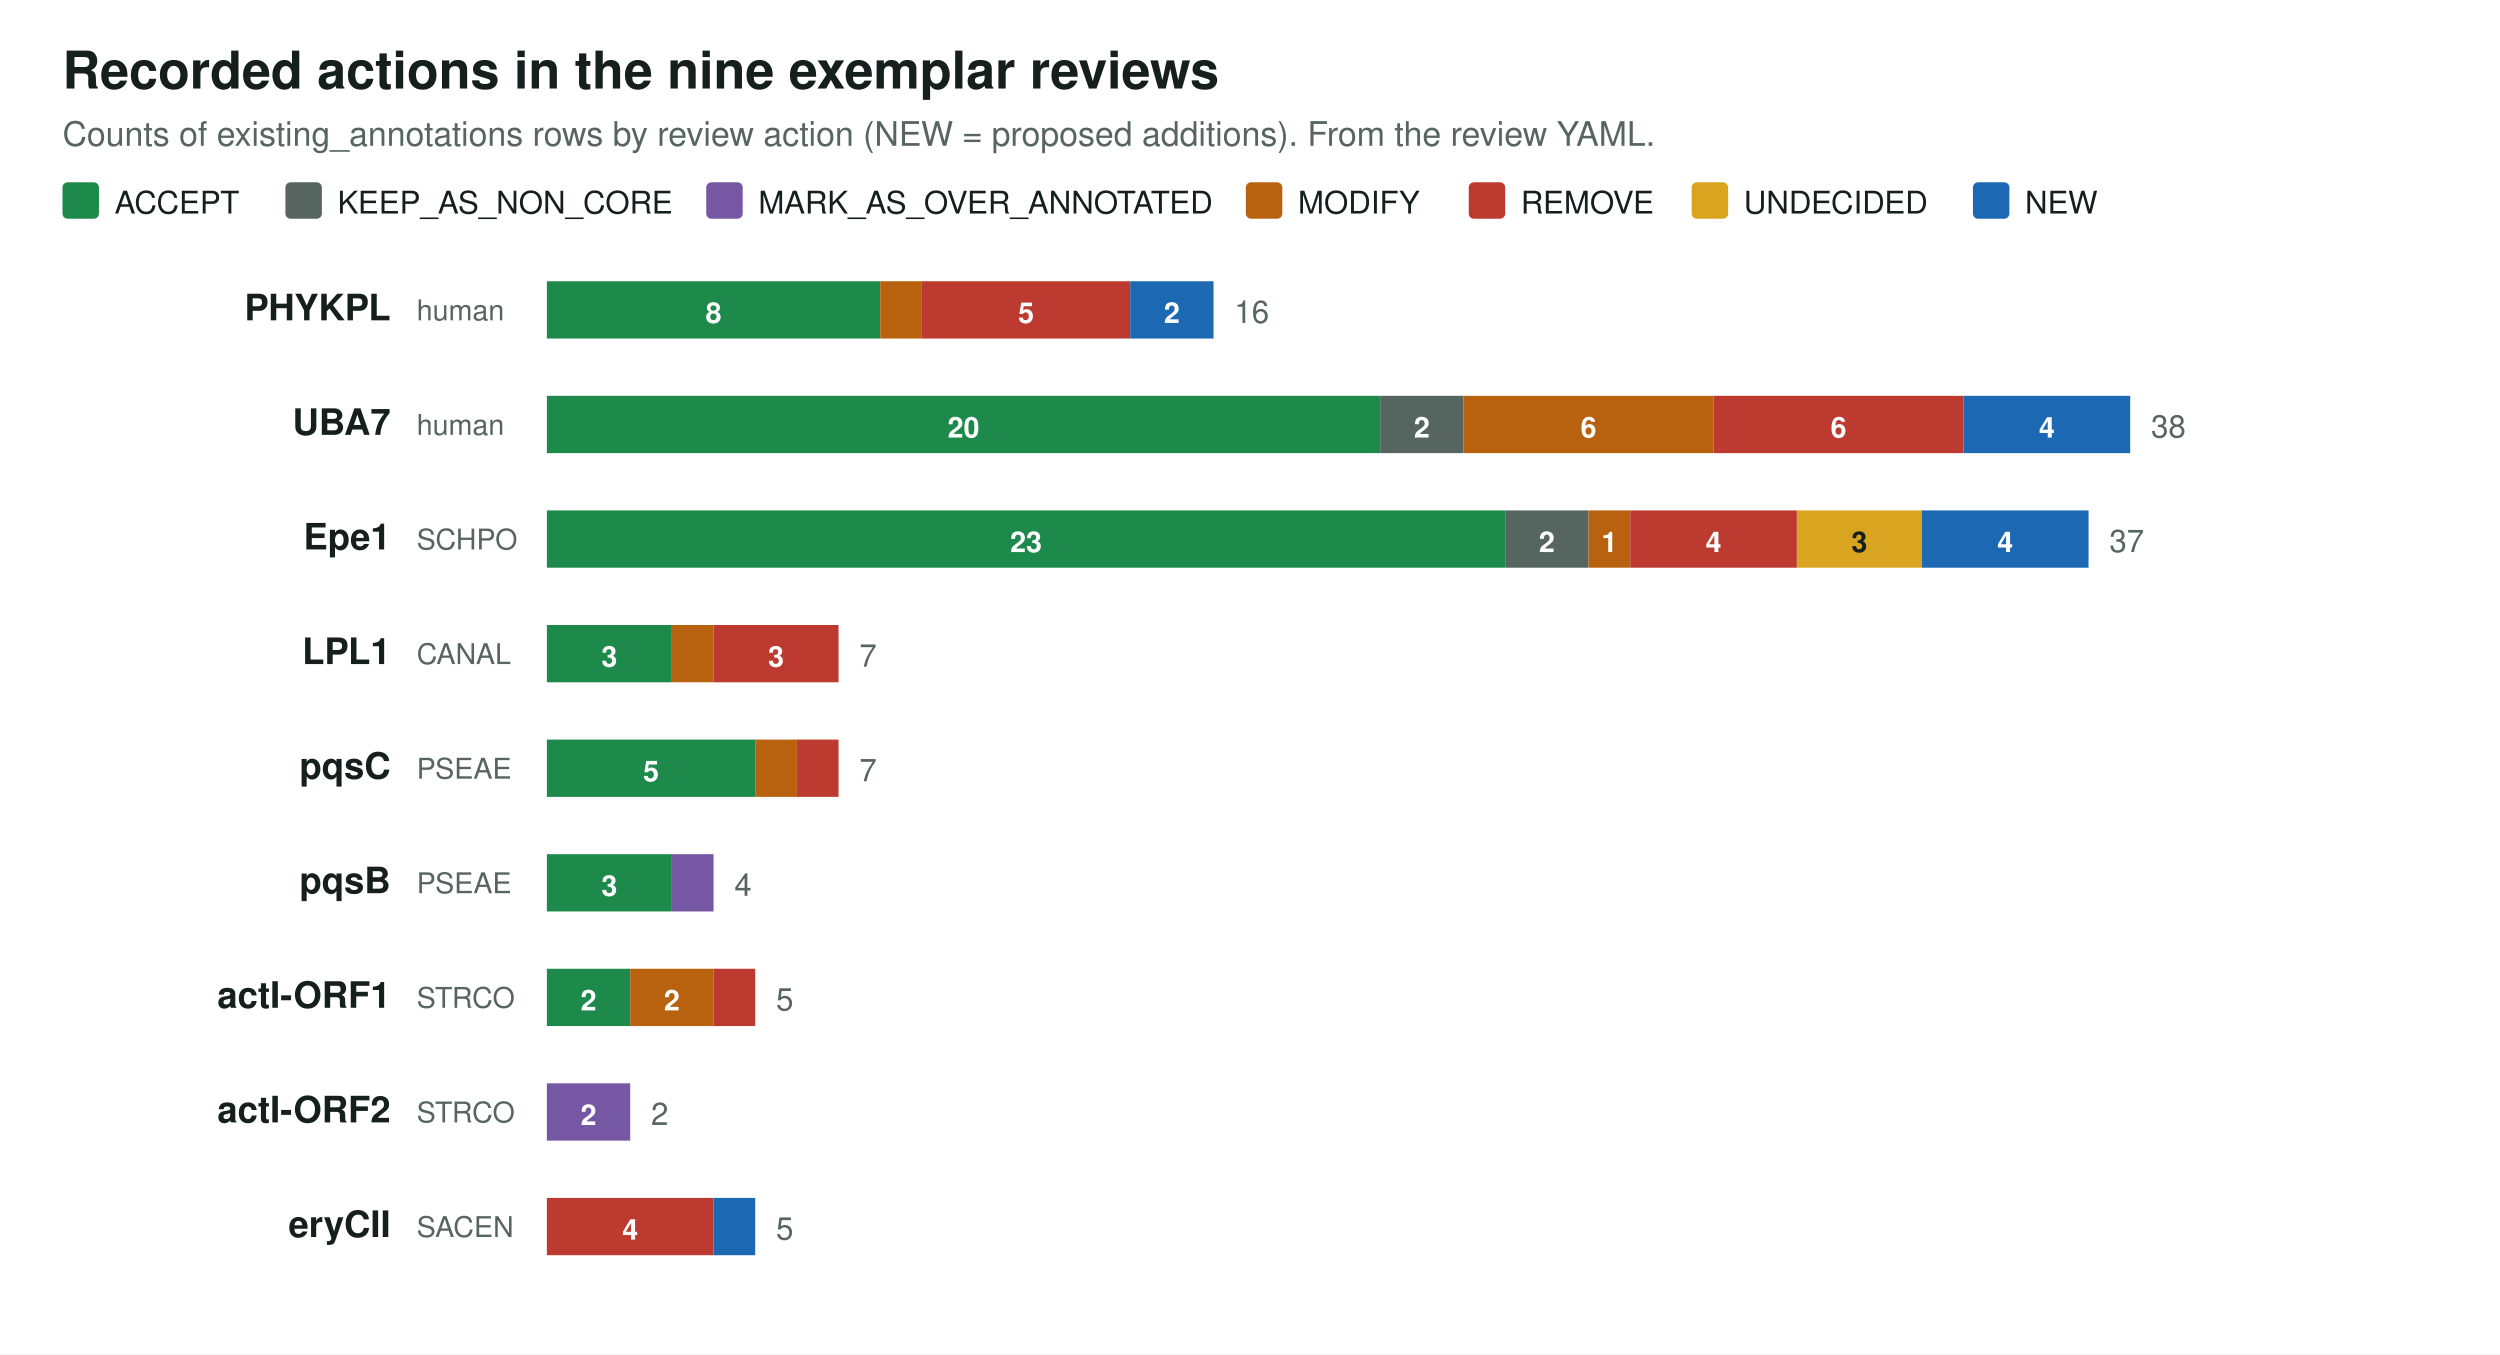
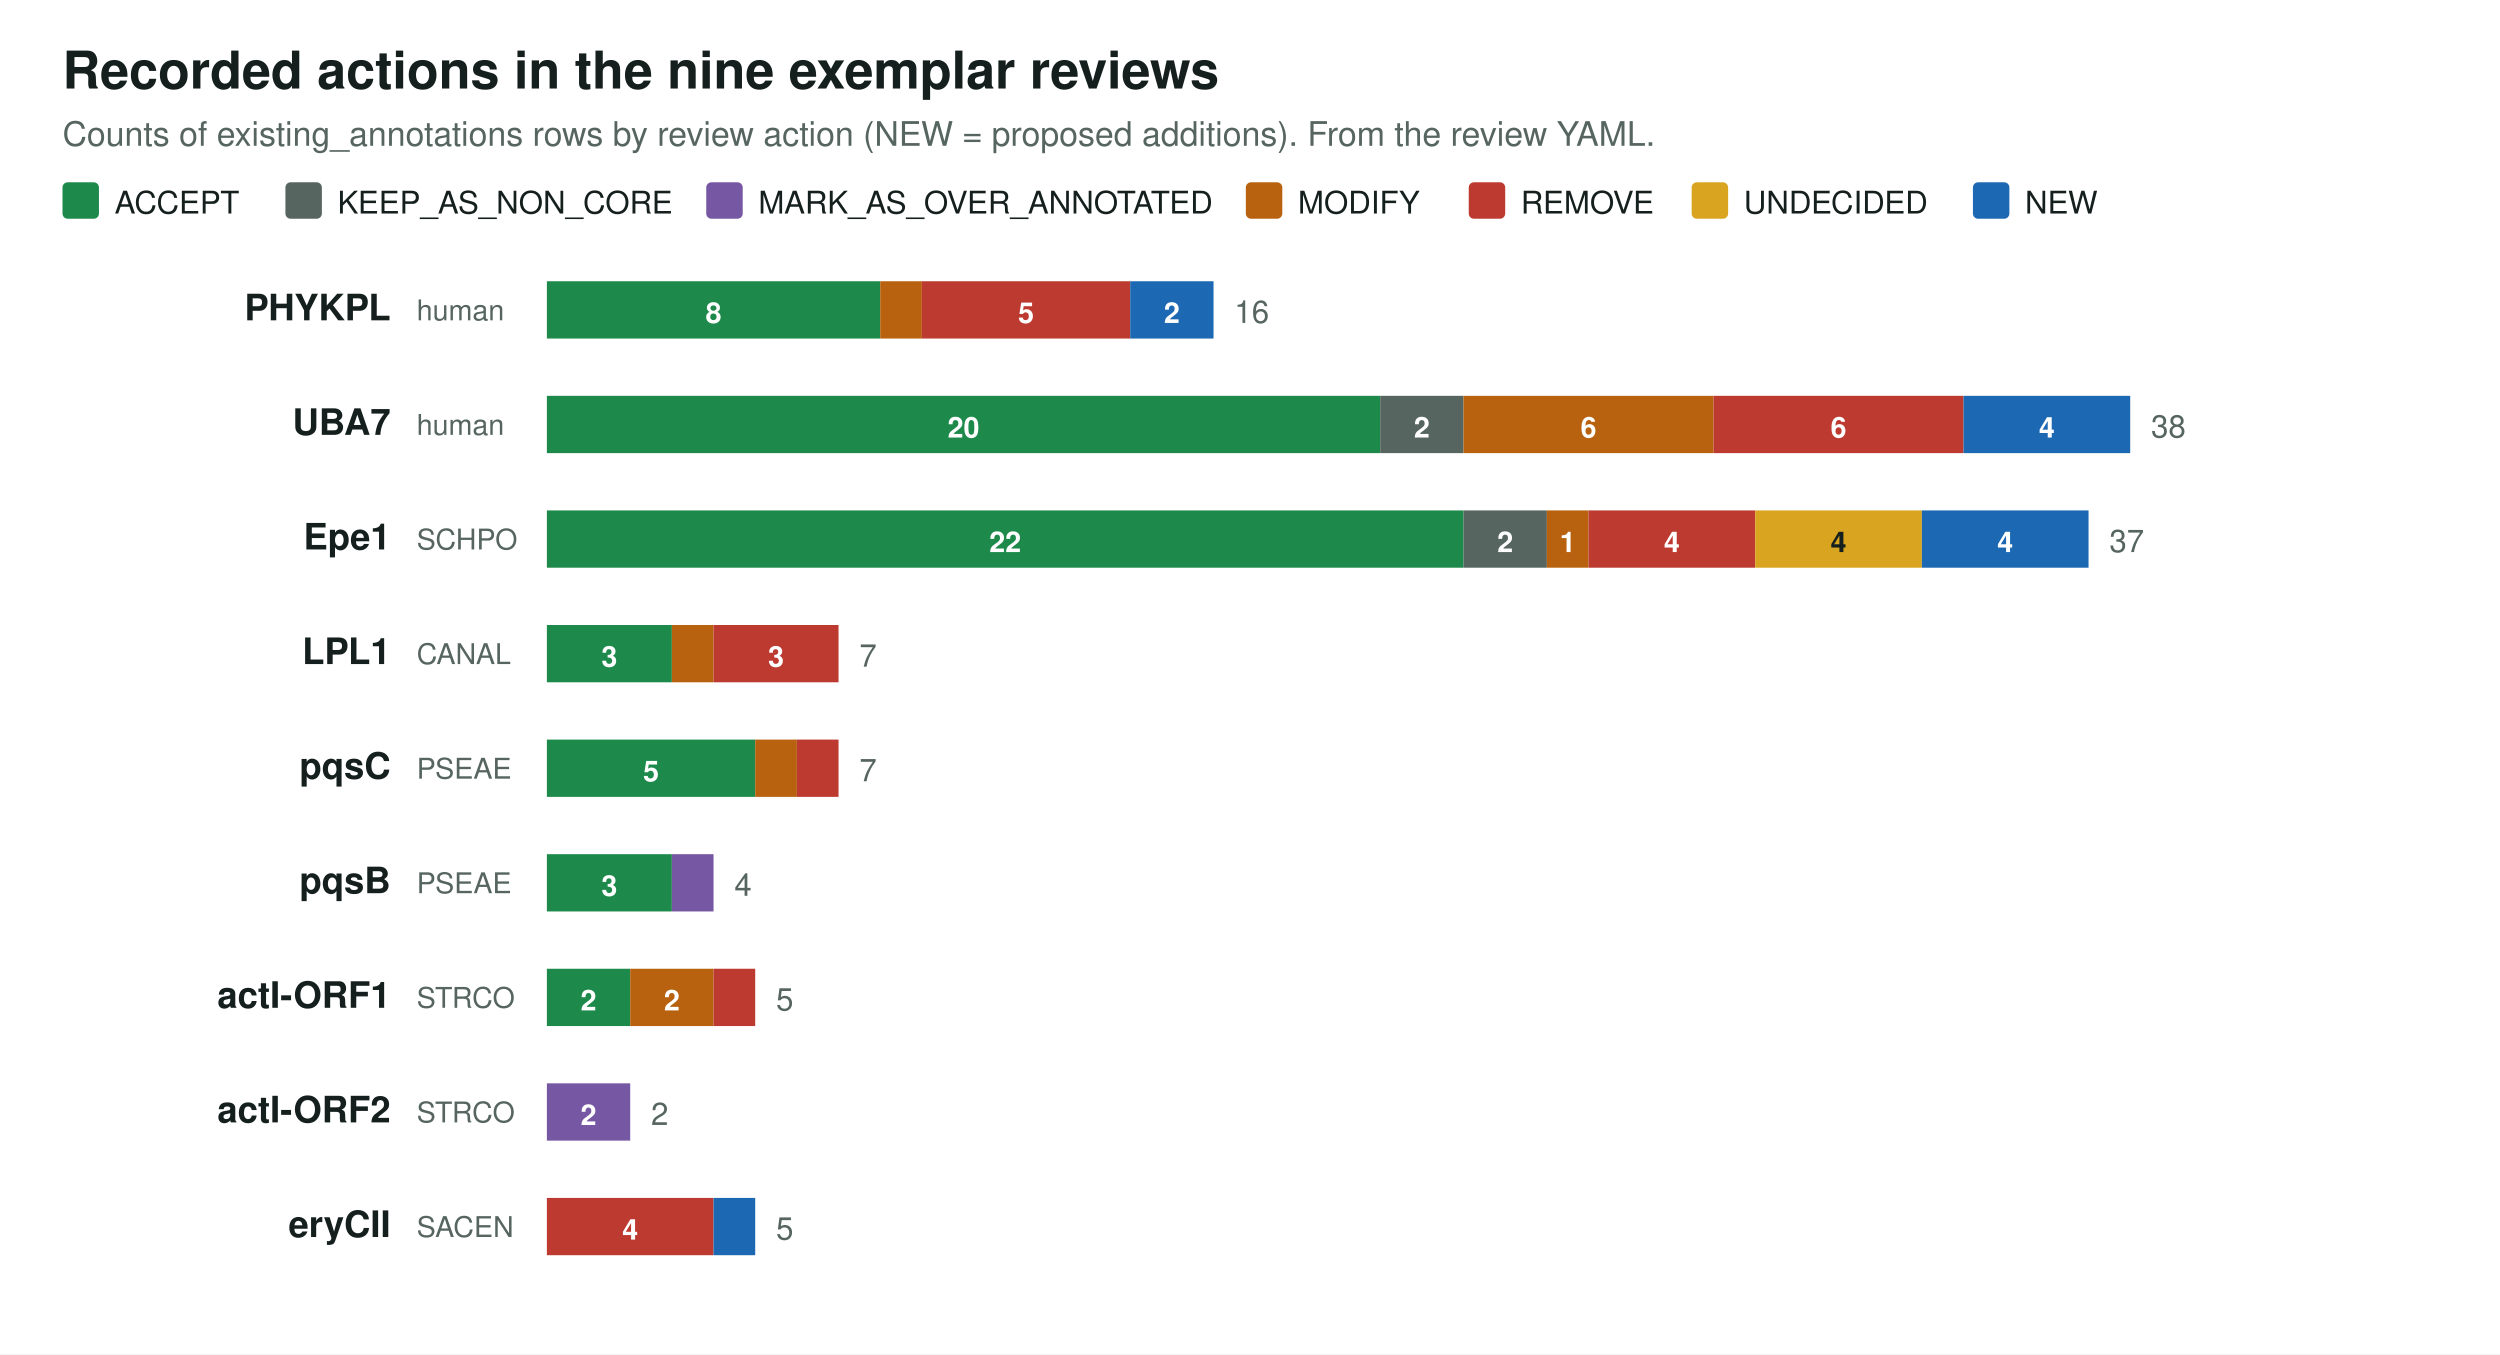
<svg xmlns="http://www.w3.org/2000/svg" viewBox="0 0 960 520" width="960" height="520" font-family="Helvetica, Arial, sans-serif">
  <rect width="960" height="520" fill="#ffffff" />
  <text x="24" y="34" font-size="20" font-weight="bold" fill="#15201e">Recorded actions in the nine exemplar reviews</text>
  <text x="24" y="56" font-size="13" fill="#56655f">Counts of existing_annotations rows by review action (NEW = proposed additions). From the review YAML.</text>
  <rect x="24" y="70" width="14" height="14" rx="2" fill="#1d8a4b" />
  <text x="44" y="82" font-size="12" fill="#15201e">ACCEPT</text>
  <rect x="109.6" y="70" width="14" height="14" rx="2" fill="#56655f" />
  <text x="129.6" y="82" font-size="12" fill="#15201e">KEEP_AS_NON_CORE</text>
  <rect x="271.2" y="70" width="14" height="14" rx="2" fill="#7657a3" />
  <text x="291.2" y="82" font-size="12" fill="#15201e">MARK_AS_OVER_ANNOTATED</text>
  <rect x="478.4" y="70" width="14" height="14" rx="2" fill="#b8620f" />
  <text x="498.4" y="82" font-size="12" fill="#15201e">MODIFY</text>
  <rect x="564.0" y="70" width="14" height="14" rx="2" fill="#bd3a30" />
  <text x="584.0" y="82" font-size="12" fill="#15201e">REMOVE</text>
  <rect x="649.6" y="70" width="14" height="14" rx="2" fill="#d9a520" />
  <text x="669.6" y="82" font-size="12" fill="#15201e">UNDECIDED</text>
  <rect x="757.6" y="70" width="14" height="14" rx="2" fill="#1d68b3" />
  <text x="777.6" y="82" font-size="12" fill="#15201e">NEW</text>
  <text x="150" y="123" font-size="14" text-anchor="end" font-weight="bold" fill="#15201e">PHYKPL</text>
  <text x="160" y="123" font-size="11" fill="#56655f">human</text>
  <rect x="210" y="108" width="128" height="22" fill="#1d8a4b" />
  <text x="274" y="124" font-size="11" text-anchor="middle" fill="#ffffff" font-weight="bold">8</text>
  <rect x="338" y="108" width="16" height="22" fill="#b8620f" />
  <rect x="354" y="108" width="80" height="22" fill="#bd3a30" />
  <text x="394" y="124" font-size="11" text-anchor="middle" fill="#ffffff" font-weight="bold">5</text>
  <rect x="434" y="108" width="32" height="22" fill="#1d68b3" />
  <text x="450" y="124" font-size="11" text-anchor="middle" fill="#ffffff" font-weight="bold">2</text>
  <text x="474" y="124" font-size="12" fill="#56655f">16</text>
  <text x="150" y="167" font-size="14" text-anchor="end" font-weight="bold" fill="#15201e">UBA7</text>
  <text x="160" y="167" font-size="11" fill="#56655f">human</text>
  <rect x="210" y="152" width="320" height="22" fill="#1d8a4b" />
  <text x="370" y="168" font-size="11" text-anchor="middle" fill="#ffffff" font-weight="bold">20</text>
  <rect x="530" y="152" width="32" height="22" fill="#56655f" />
  <text x="546" y="168" font-size="11" text-anchor="middle" fill="#ffffff" font-weight="bold">2</text>
  <rect x="562" y="152" width="96" height="22" fill="#b8620f" />
  <text x="610" y="168" font-size="11" text-anchor="middle" fill="#ffffff" font-weight="bold">6</text>
  <rect x="658" y="152" width="96" height="22" fill="#bd3a30" />
  <text x="706" y="168" font-size="11" text-anchor="middle" fill="#ffffff" font-weight="bold">6</text>
  <rect x="754" y="152" width="64" height="22" fill="#1d68b3" />
  <text x="786" y="168" font-size="11" text-anchor="middle" fill="#ffffff" font-weight="bold">4</text>
  <text x="826" y="168" font-size="12" fill="#56655f">38</text>
  <text x="150" y="211" font-size="14" text-anchor="end" font-weight="bold" fill="#15201e">Epe1</text>
  <text x="160" y="211" font-size="11" fill="#56655f">SCHPO</text>
-   <rect x="210" y="196" width="368" height="22" fill="#1d8a4b" />
-   <text x="394" y="212" font-size="11" text-anchor="middle" fill="#ffffff" font-weight="bold">23</text>
-   <rect x="578" y="196" width="32" height="22" fill="#56655f" />
-   <text x="594" y="212" font-size="11" text-anchor="middle" fill="#ffffff" font-weight="bold">2</text>
-   <rect x="610" y="196" width="16" height="22" fill="#b8620f" />
-   <text x="618" y="212" font-size="11" text-anchor="middle" fill="#ffffff" font-weight="bold">1</text>
-   <rect x="626" y="196" width="64" height="22" fill="#bd3a30" />
-   <text x="658" y="212" font-size="11" text-anchor="middle" fill="#ffffff" font-weight="bold">4</text>
-   <rect x="690" y="196" width="48" height="22" fill="#d9a520" />
-   <text x="714" y="212" font-size="11" text-anchor="middle" fill="#15201e" font-weight="bold">3</text>
+   <rect x="210" y="196" width="352" height="22" fill="#1d8a4b" />
+   <text x="386" y="212" font-size="11" text-anchor="middle" fill="#ffffff" font-weight="bold">22</text>
+   <rect x="562" y="196" width="32" height="22" fill="#56655f" />
+   <text x="578" y="212" font-size="11" text-anchor="middle" fill="#ffffff" font-weight="bold">2</text>
+   <rect x="594" y="196" width="16" height="22" fill="#b8620f" />
+   <text x="602" y="212" font-size="11" text-anchor="middle" fill="#ffffff" font-weight="bold">1</text>
+   <rect x="610" y="196" width="64" height="22" fill="#bd3a30" />
+   <text x="642" y="212" font-size="11" text-anchor="middle" fill="#ffffff" font-weight="bold">4</text>
+   <rect x="674" y="196" width="64" height="22" fill="#d9a520" />
+   <text x="706" y="212" font-size="11" text-anchor="middle" fill="#15201e" font-weight="bold">4</text>
  <rect x="738" y="196" width="64" height="22" fill="#1d68b3" />
  <text x="770" y="212" font-size="11" text-anchor="middle" fill="#ffffff" font-weight="bold">4</text>
  <text x="810" y="212" font-size="12" fill="#56655f">37</text>
  <text x="150" y="255" font-size="14" text-anchor="end" font-weight="bold" fill="#15201e">LPL1</text>
  <text x="160" y="255" font-size="11" fill="#56655f">CANAL</text>
  <rect x="210" y="240" width="48" height="22" fill="#1d8a4b" />
  <text x="234" y="256" font-size="11" text-anchor="middle" fill="#ffffff" font-weight="bold">3</text>
  <rect x="258" y="240" width="16" height="22" fill="#b8620f" />
  <rect x="274" y="240" width="48" height="22" fill="#bd3a30" />
  <text x="298" y="256" font-size="11" text-anchor="middle" fill="#ffffff" font-weight="bold">3</text>
  <text x="330" y="256" font-size="12" fill="#56655f">7</text>
  <text x="150" y="299" font-size="14" text-anchor="end" font-weight="bold" fill="#15201e">pqsC</text>
  <text x="160" y="299" font-size="11" fill="#56655f">PSEAE</text>
  <rect x="210" y="284" width="80" height="22" fill="#1d8a4b" />
  <text x="250" y="300" font-size="11" text-anchor="middle" fill="#ffffff" font-weight="bold">5</text>
  <rect x="290" y="284" width="16" height="22" fill="#b8620f" />
  <rect x="306" y="284" width="16" height="22" fill="#bd3a30" />
  <text x="330" y="300" font-size="12" fill="#56655f">7</text>
  <text x="150" y="343" font-size="14" text-anchor="end" font-weight="bold" fill="#15201e">pqsB</text>
  <text x="160" y="343" font-size="11" fill="#56655f">PSEAE</text>
  <rect x="210" y="328" width="48" height="22" fill="#1d8a4b" />
  <text x="234" y="344" font-size="11" text-anchor="middle" fill="#ffffff" font-weight="bold">3</text>
  <rect x="258" y="328" width="16" height="22" fill="#7657a3" />
  <text x="282" y="344" font-size="12" fill="#56655f">4</text>
  <text x="150" y="387" font-size="14" text-anchor="end" font-weight="bold" fill="#15201e">actI-ORF1</text>
  <text x="160" y="387" font-size="11" fill="#56655f">STRCO</text>
  <rect x="210" y="372" width="32" height="22" fill="#1d8a4b" />
  <text x="226" y="388" font-size="11" text-anchor="middle" fill="#ffffff" font-weight="bold">2</text>
  <rect x="242" y="372" width="32" height="22" fill="#b8620f" />
  <text x="258" y="388" font-size="11" text-anchor="middle" fill="#ffffff" font-weight="bold">2</text>
  <rect x="274" y="372" width="16" height="22" fill="#bd3a30" />
  <text x="298" y="388" font-size="12" fill="#56655f">5</text>
  <text x="150" y="431" font-size="14" text-anchor="end" font-weight="bold" fill="#15201e">actI-ORF2</text>
  <text x="160" y="431" font-size="11" fill="#56655f">STRCO</text>
  <rect x="210" y="416" width="32" height="22" fill="#7657a3" />
  <text x="226" y="432" font-size="11" text-anchor="middle" fill="#ffffff" font-weight="bold">2</text>
  <text x="250" y="432" font-size="12" fill="#56655f">2</text>
  <text x="150" y="475" font-size="14" text-anchor="end" font-weight="bold" fill="#15201e">eryCII</text>
  <text x="160" y="475" font-size="11" fill="#56655f">SACEN</text>
  <rect x="210" y="460" width="64" height="22" fill="#bd3a30" />
  <text x="242" y="476" font-size="11" text-anchor="middle" fill="#ffffff" font-weight="bold">4</text>
  <rect x="274" y="460" width="16" height="22" fill="#1d68b3" />
  <text x="298" y="476" font-size="12" fill="#56655f">5</text>
</svg>
